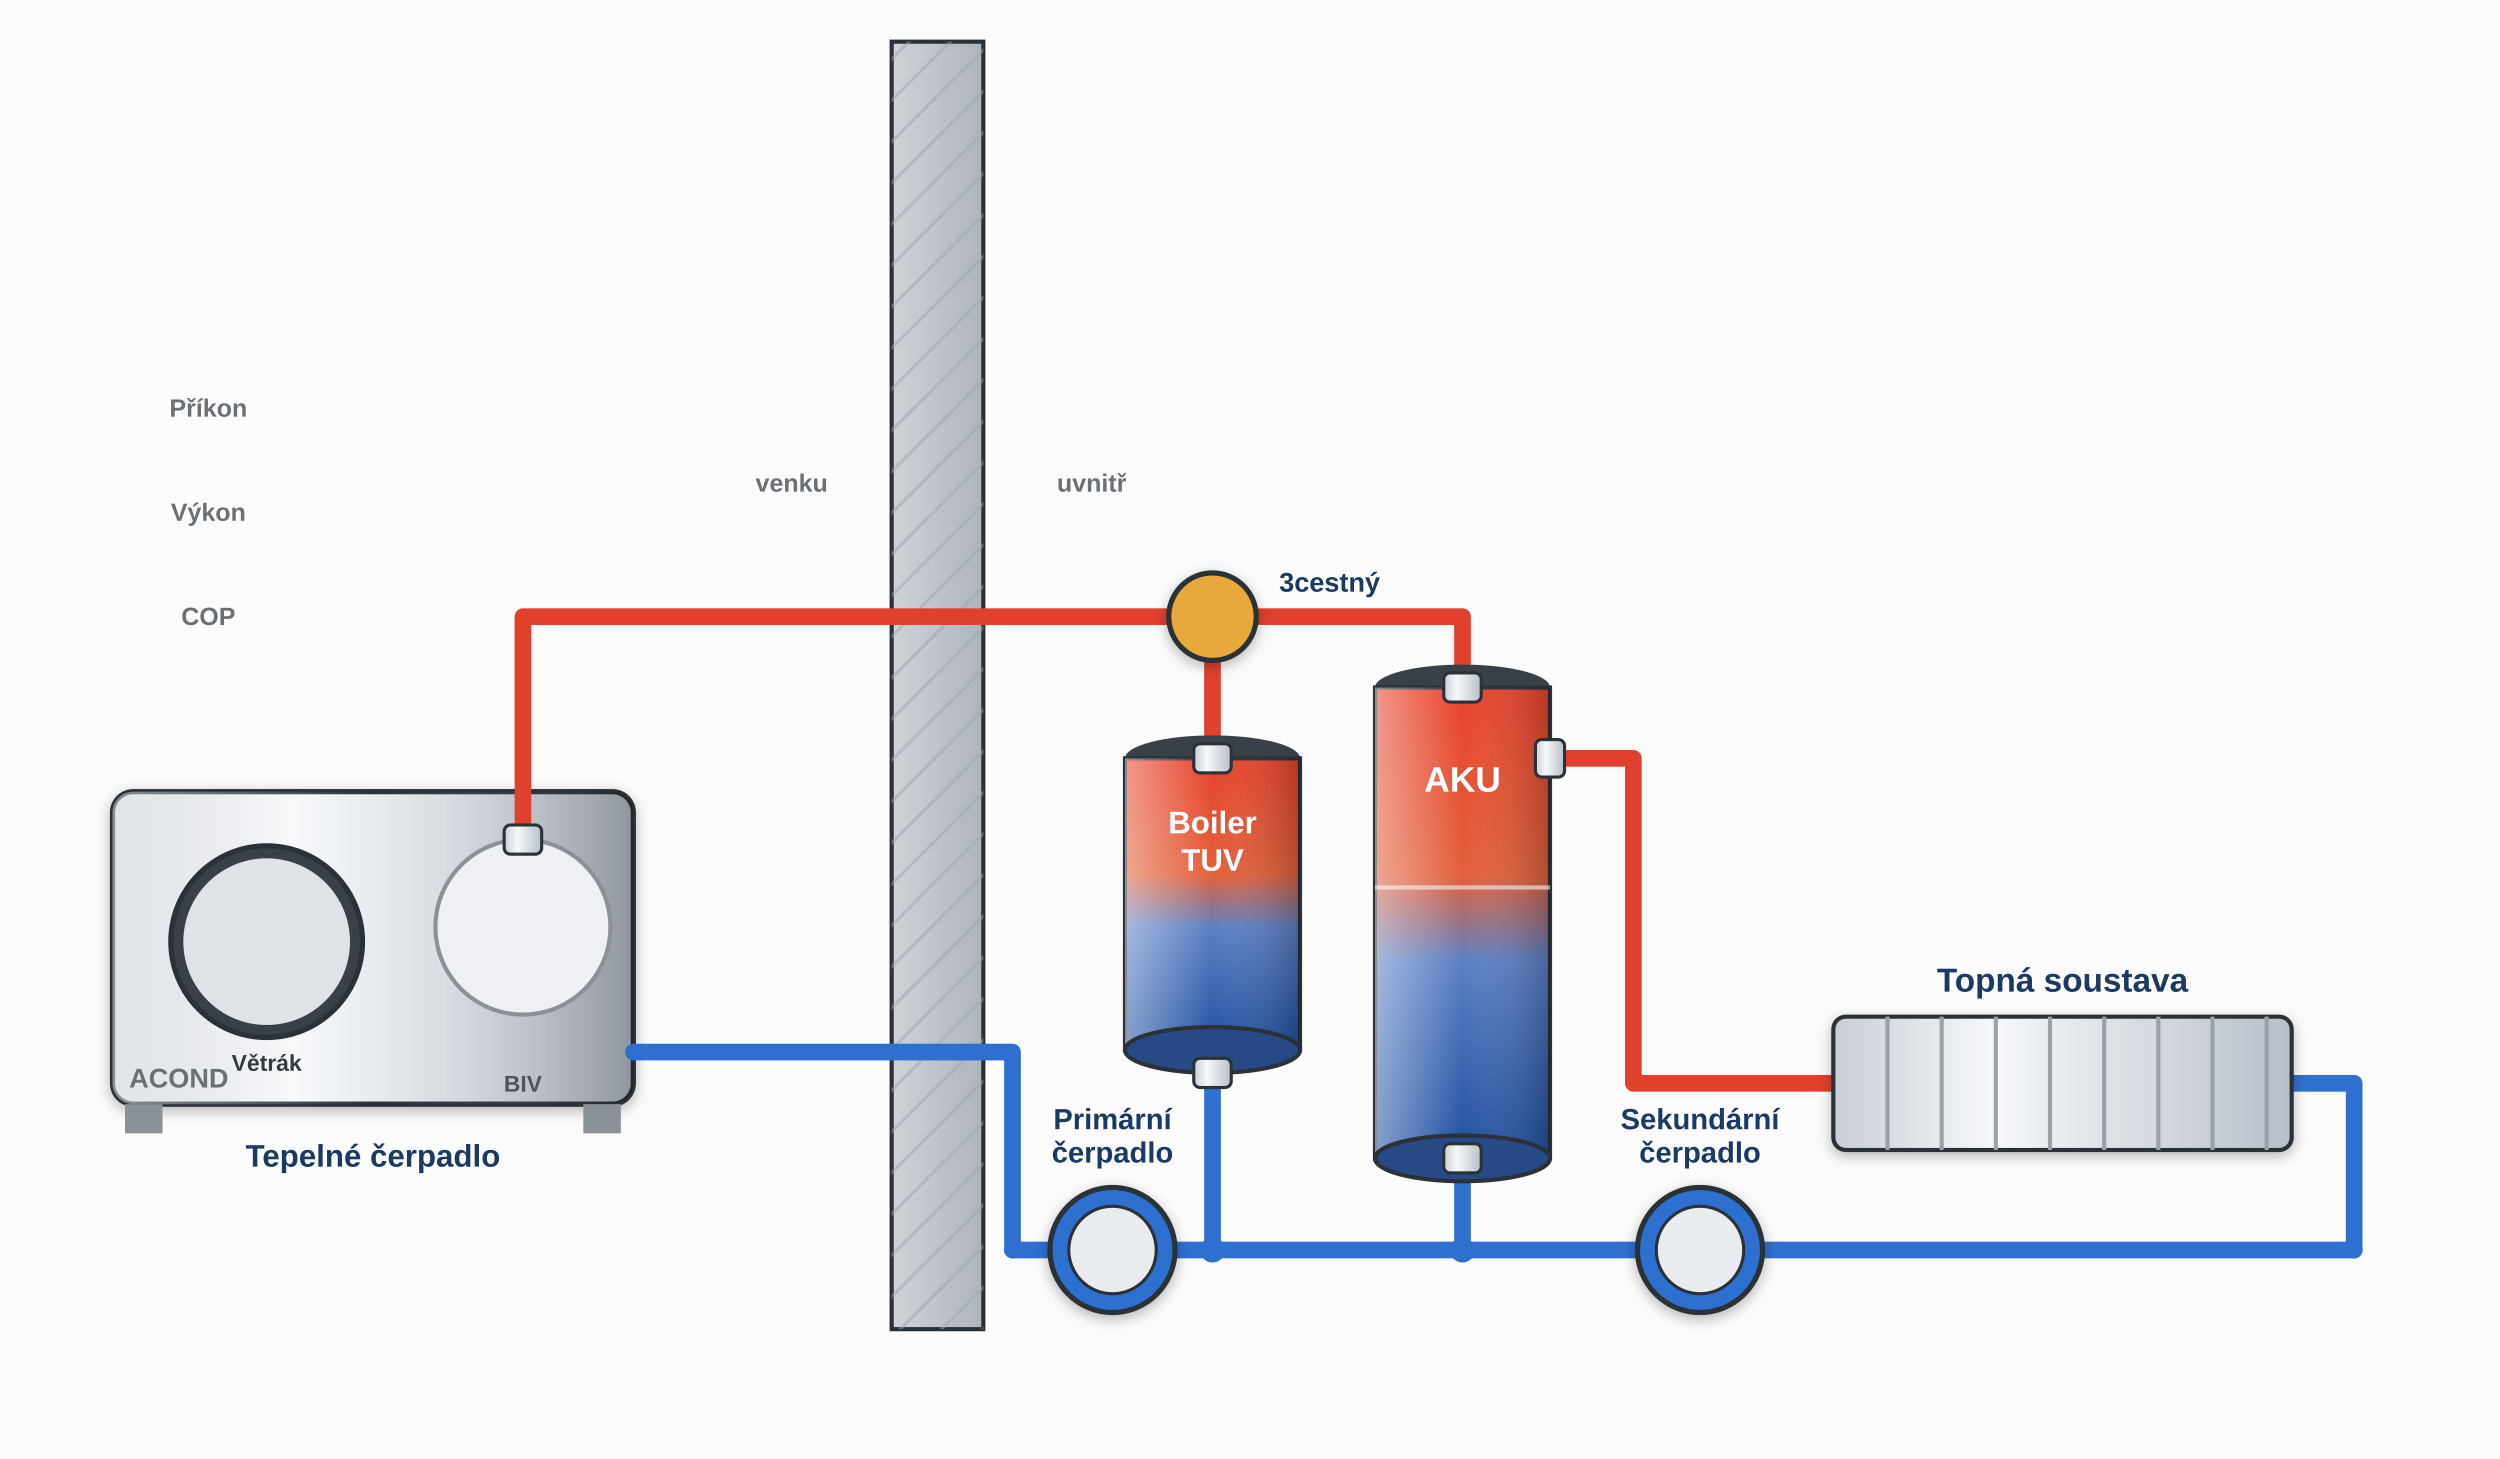
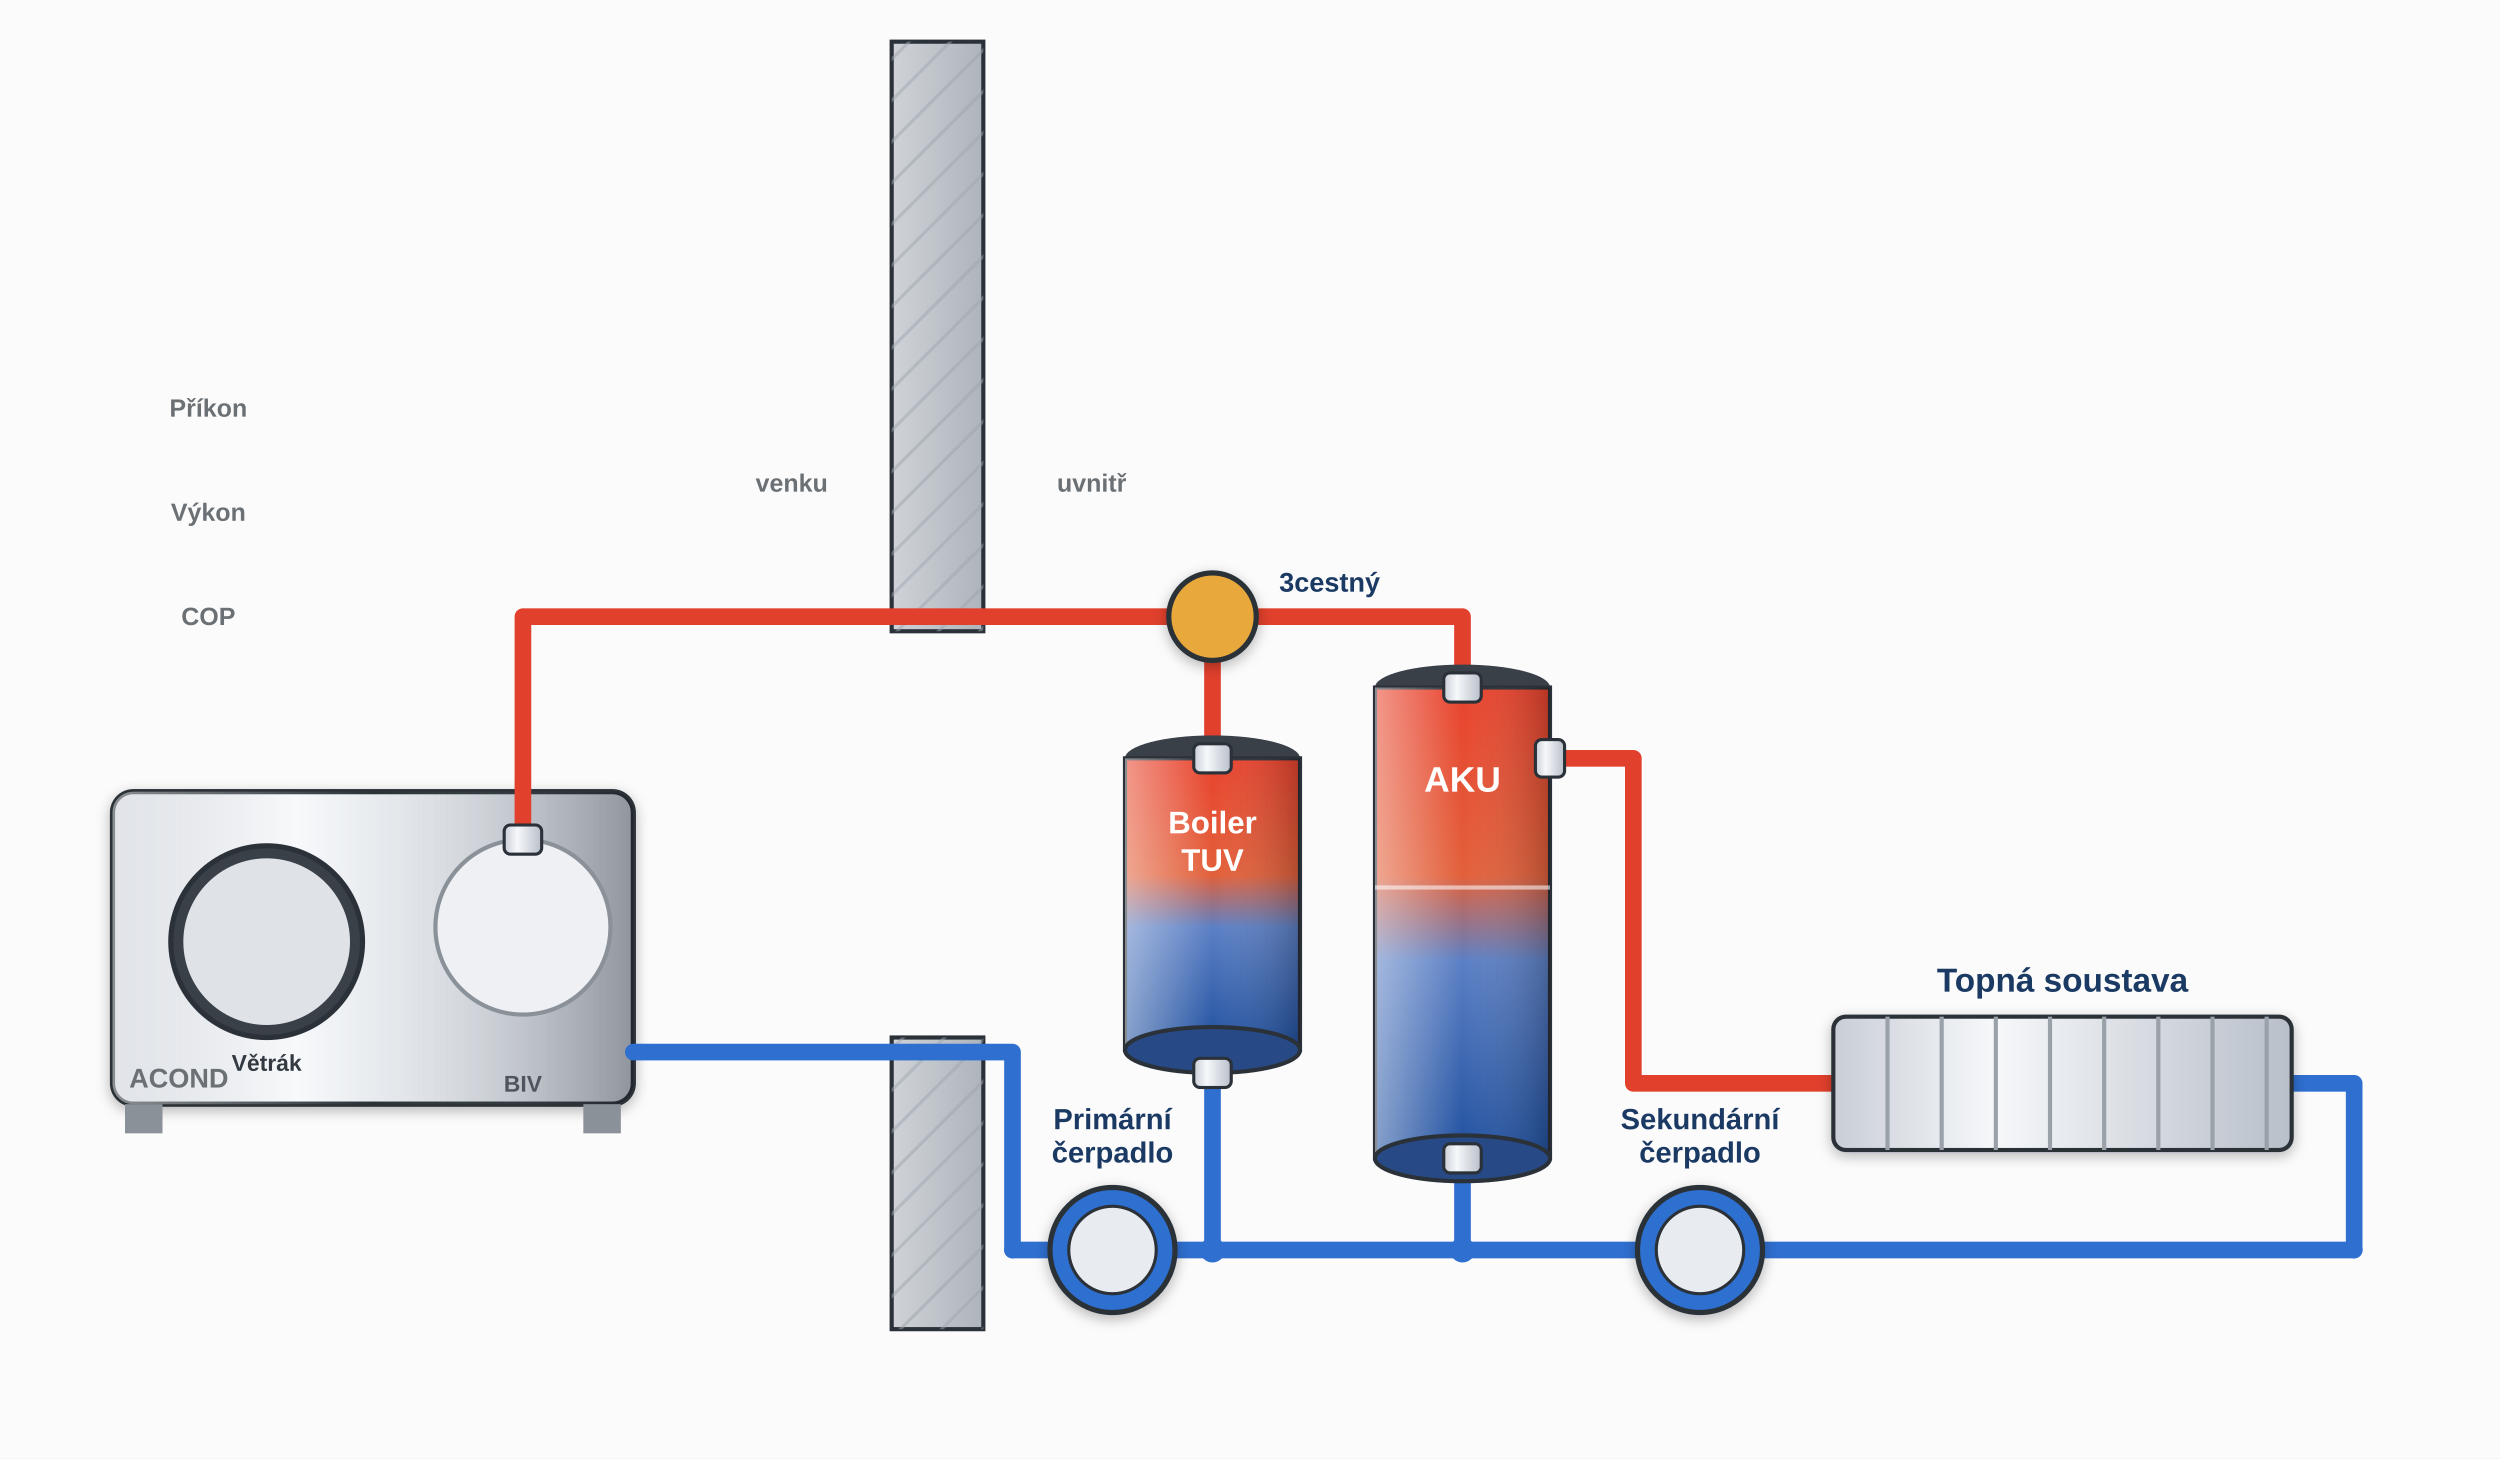
<svg xmlns="http://www.w3.org/2000/svg" viewBox="0 0 1200 700" width="1200" height="700">
  <defs>
    <linearGradient id="kov" x1="0" y1="0" x2="1" y2="0">
      <stop offset="0" stop-color="#c9ced6" />
      <stop offset="0.35" stop-color="#f6f8fa" />
      <stop offset="1" stop-color="#b8bfc9" />
    </linearGradient>
    <linearGradient id="nadrz" x1="0" y1="0" x2="0" y2="1">
      <stop offset="0" stop-color="#e8422c" />
      <stop offset="0.40" stop-color="#e2603a" />
      <stop offset="0.58" stop-color="#5b7fc4" />
      <stop offset="1" stop-color="#1f4f9e" />
    </linearGradient>
    <linearGradient id="plast" x1="0" y1="0" x2="1" y2="0">
      <stop offset="0" stop-color="#ffffff" stop-opacity="0.45" />
      <stop offset="0.5" stop-color="#ffffff" stop-opacity="0" />
      <stop offset="1" stop-color="#000000" stop-opacity="0.22" />
    </linearGradient>
    <linearGradient id="panel" x1="0" y1="0" x2="1" y2="1">
      <stop offset="0" stop-color="#3d6fb5" />
      <stop offset="1" stop-color="#1b3f7a" />
    </linearGradient>
    <linearGradient id="zed" x1="0" y1="0" x2="1" y2="0">
      <stop offset="0" stop-color="#cfd3d8" />
      <stop offset="1" stop-color="#aeb4bb" />
    </linearGradient>
    <pattern id="srafy" width="14" height="14" patternUnits="userSpaceOnUse" patternTransform="rotate(45)">
      <line x1="0" y1="0" x2="0" y2="14" stroke="#9aa1a9" stroke-width="3" />
    </pattern>
    <filter id="stin" x="-25%" y="-25%" width="150%" height="150%">
      <feDropShadow dx="0" dy="2" stdDeviation="3" flood-opacity="0.28" />
    </filter>
  </defs>
  <rect x="0" y="0" width="1200" height="700" fill="#fbfbfc" />
-   <rect x="428" y="20" width="44" height="618" fill="url(#zed)" stroke="#2b3138" stroke-width="2" />
-   <rect x="428" y="20" width="44" height="618" fill="url(#srafy)" opacity="0.5" />
+   <rect x="428" y="20" width="44" height="283" fill="url(#zed)" stroke="#2b3138" stroke-width="2" />
+   <rect x="428" y="20" width="44" height="283" fill="url(#srafy)" opacity="0.5" />
+   <rect x="428" y="498" width="44" height="140" fill="url(#zed)" stroke="#2b3138" stroke-width="2" />
+   <rect x="428" y="498" width="44" height="140" fill="url(#srafy)" opacity="0.5" />
  <rect x="54" y="380" width="250" height="150" rx="10" fill="url(#kov)" stroke="#2b3138" stroke-width="2.5" filter="url(#stin)" />
  <rect x="54" y="380" width="250" height="150" rx="10" fill="url(#plast)" />
  <circle cx="128" cy="452" r="46" fill="#3a4048" stroke="#2b3138" stroke-width="2.5" />
  <circle cx="128" cy="452" r="40" fill="#dfe3e8" />
  <text x="128" y="514" text-anchor="middle" font-family="Arial, Helvetica, sans-serif" font-size="11" font-weight="700" fill="#333a42">Větrák</text>
  <circle cx="251" cy="445" r="42" fill="#eef0f3" stroke="#8b9199" stroke-width="2" />
  <text x="251" y="524" text-anchor="middle" font-family="Arial, Helvetica, sans-serif" font-size="11" font-weight="700" fill="#4e555e">BIV</text>
  <rect x="60" y="530" width="18" height="14" fill="#8b9199" />
  <rect x="280" y="530" width="18" height="14" fill="#8b9199" />
  <text x="62" y="522" text-anchor="start" font-family="Arial, Helvetica, sans-serif" font-size="13" font-weight="700" fill="#6b7075">ACOND</text>
-   <text x="179" y="560" text-anchor="middle" font-family="Arial, Helvetica, sans-serif" font-size="15" font-weight="700" fill="#1b3a63">Tepelné čerpadlo</text>
  <path d="M251 403 L251 296 L582 296 L702 296 L702 330" fill="none" stroke="#e0402c" stroke-width="8" stroke-linecap="round" stroke-linejoin="round" opacity="1.0" />
  <path d="M582 296 L582 364" fill="none" stroke="#e0402c" stroke-width="8" stroke-linecap="round" stroke-linejoin="round" opacity="1.0" />
  <path d="M744 364 L784 364 L784 520 L880 520" fill="none" stroke="#e0402c" stroke-width="8" stroke-linecap="round" stroke-linejoin="round" opacity="1.0" />
  <path d="M582 515 L582 600" fill="none" stroke="#2f6fd0" stroke-width="8" stroke-linecap="round" stroke-linejoin="round" opacity="1.0" />
  <path d="M1100 520 L1130 520 L1130 600" fill="none" stroke="#2f6fd0" stroke-width="8" stroke-linecap="round" stroke-linejoin="round" opacity="1.0" />
  <path d="M486 600 L1130 600" fill="none" stroke="#2f6fd0" stroke-width="8" stroke-linecap="round" stroke-linejoin="round" opacity="1.0" />
  <path d="M702 556 L702 600" fill="none" stroke="#2f6fd0" stroke-width="8" stroke-linecap="round" stroke-linejoin="round" opacity="1.0" />
  <path d="M486 600 L486 505 L304 505" fill="none" stroke="#2f6fd0" stroke-width="8" stroke-linecap="round" stroke-linejoin="round" opacity="1.0" />
  <circle cx="702" cy="600" r="6" fill="#2f6fd0" />
  <circle cx="582" cy="600" r="6" fill="#2f6fd0" />
  <circle cx="582" cy="296" r="21" fill="#e8a83b" stroke="#2b3138" stroke-width="2.5" filter="url(#stin)" />
  <text x="614" y="284" text-anchor="start" font-family="Arial, Helvetica, sans-serif" font-size="13" font-weight="700" fill="#1b3a63">3cestný</text>
  <ellipse cx="582" cy="364" rx="42" ry="11" fill="#3a4048" />
  <rect x="540" y="364" width="84" height="140" fill="url(#nadrz)" stroke="#2b3138" stroke-width="2" />
  <rect x="540" y="364" width="84" height="140" fill="url(#plast)" />
  <ellipse cx="582" cy="504" rx="42" ry="11" fill="#274a86" stroke="#2b3138" stroke-width="2" />
  <text x="582" y="400" text-anchor="middle" font-family="Arial, Helvetica, sans-serif" font-size="15" font-weight="700" fill="#ffffff">Boiler</text>
  <text x="582" y="418" text-anchor="middle" font-family="Arial, Helvetica, sans-serif" font-size="15" font-weight="700" fill="#ffffff">TUV</text>
  <ellipse cx="702" cy="330" rx="42" ry="11" fill="#3a4048" />
  <rect x="660" y="330" width="84" height="226" fill="url(#nadrz)" stroke="#2b3138" stroke-width="2" />
  <rect x="660" y="330" width="84" height="226" fill="url(#plast)" />
  <ellipse cx="702" cy="556" rx="42" ry="11" fill="#274a86" stroke="#2b3138" stroke-width="2" />
  <line x1="660" y1="426" x2="744" y2="426" stroke="#ffffff" stroke-width="2" opacity="0.55" />
  <text x="702" y="380" text-anchor="middle" font-family="Arial, Helvetica, sans-serif" font-size="17" font-weight="700" fill="#ffffff">AKU</text>
  <text x="990" y="476" text-anchor="middle" font-family="Arial, Helvetica, sans-serif" font-size="16" font-weight="700" fill="#1b3a63">Topná soustava</text>
  <rect x="880" y="488" width="220" height="64" rx="6" fill="url(#kov)" stroke="#2b3138" stroke-width="2" filter="url(#stin)" />
  <line x1="906" y1="488" x2="906" y2="552" stroke="#9aa1a9" stroke-width="2" />
  <line x1="932" y1="488" x2="932" y2="552" stroke="#9aa1a9" stroke-width="2" />
  <line x1="958" y1="488" x2="958" y2="552" stroke="#9aa1a9" stroke-width="2" />
  <line x1="984" y1="488" x2="984" y2="552" stroke="#9aa1a9" stroke-width="2" />
  <line x1="1010" y1="488" x2="1010" y2="552" stroke="#9aa1a9" stroke-width="2" />
  <line x1="1036" y1="488" x2="1036" y2="552" stroke="#9aa1a9" stroke-width="2" />
  <line x1="1062" y1="488" x2="1062" y2="552" stroke="#9aa1a9" stroke-width="2" />
  <line x1="1088" y1="488" x2="1088" y2="552" stroke="#9aa1a9" stroke-width="2" />
  <circle cx="534" cy="600" r="30" fill="#2f6fd0" stroke="#2b3138" stroke-width="2.5" filter="url(#stin)" />
  <circle cx="534" cy="600" r="21" fill="#e8ecf0" stroke="#2b3138" stroke-width="1.5" />
  <text x="534" y="542" text-anchor="middle" font-family="Arial, Helvetica, sans-serif" font-size="14" font-weight="700" fill="#1b3a63">Primární</text>
  <text x="534" y="558" text-anchor="middle" font-family="Arial, Helvetica, sans-serif" font-size="14" font-weight="700" fill="#1b3a63">čerpadlo</text>
  <circle cx="816" cy="600" r="30" fill="#2f6fd0" stroke="#2b3138" stroke-width="2.5" filter="url(#stin)" />
  <circle cx="816" cy="600" r="21" fill="#e8ecf0" stroke="#2b3138" stroke-width="1.5" />
  <text x="816" y="542" text-anchor="middle" font-family="Arial, Helvetica, sans-serif" font-size="14" font-weight="700" fill="#1b3a63">Sekundární</text>
  <text x="816" y="558" text-anchor="middle" font-family="Arial, Helvetica, sans-serif" font-size="14" font-weight="700" fill="#1b3a63">čerpadlo</text>
  <rect x="242" y="396" width="18" height="14" rx="3" fill="url(#kov)" stroke="#2b3138" stroke-width="1.5" />
  <rect x="693" y="323" width="18" height="14" rx="3" fill="url(#kov)" stroke="#2b3138" stroke-width="1.5" />
  <rect x="737" y="355" width="14" height="18" rx="3" fill="url(#kov)" stroke="#2b3138" stroke-width="1.5" />
  <rect x="693" y="549" width="18" height="14" rx="3" fill="url(#kov)" stroke="#2b3138" stroke-width="1.5" />
  <rect x="573" y="357" width="18" height="14" rx="3" fill="url(#kov)" stroke="#2b3138" stroke-width="1.5" />
  <rect x="573" y="508" width="18" height="14" rx="3" fill="url(#kov)" stroke="#2b3138" stroke-width="1.5" />
  <text x="380" y="236" text-anchor="middle" font-family="Arial, Helvetica, sans-serif" font-size="12" font-weight="700" fill="#6b7075">venku</text>
  <text x="100" y="200" text-anchor="middle" font-family="Arial, Helvetica, sans-serif" font-size="12" font-weight="700" fill="#6b7075">Příkon</text>
  <text x="100" y="250" text-anchor="middle" font-family="Arial, Helvetica, sans-serif" font-size="12" font-weight="700" fill="#6b7075">Výkon</text>
  <text x="100" y="300" text-anchor="middle" font-family="Arial, Helvetica, sans-serif" font-size="12" font-weight="700" fill="#6b7075">COP</text>
  <text x="524" y="236" text-anchor="middle" font-family="Arial, Helvetica, sans-serif" font-size="12" font-weight="700" fill="#6b7075">uvnitř</text>
</svg>
